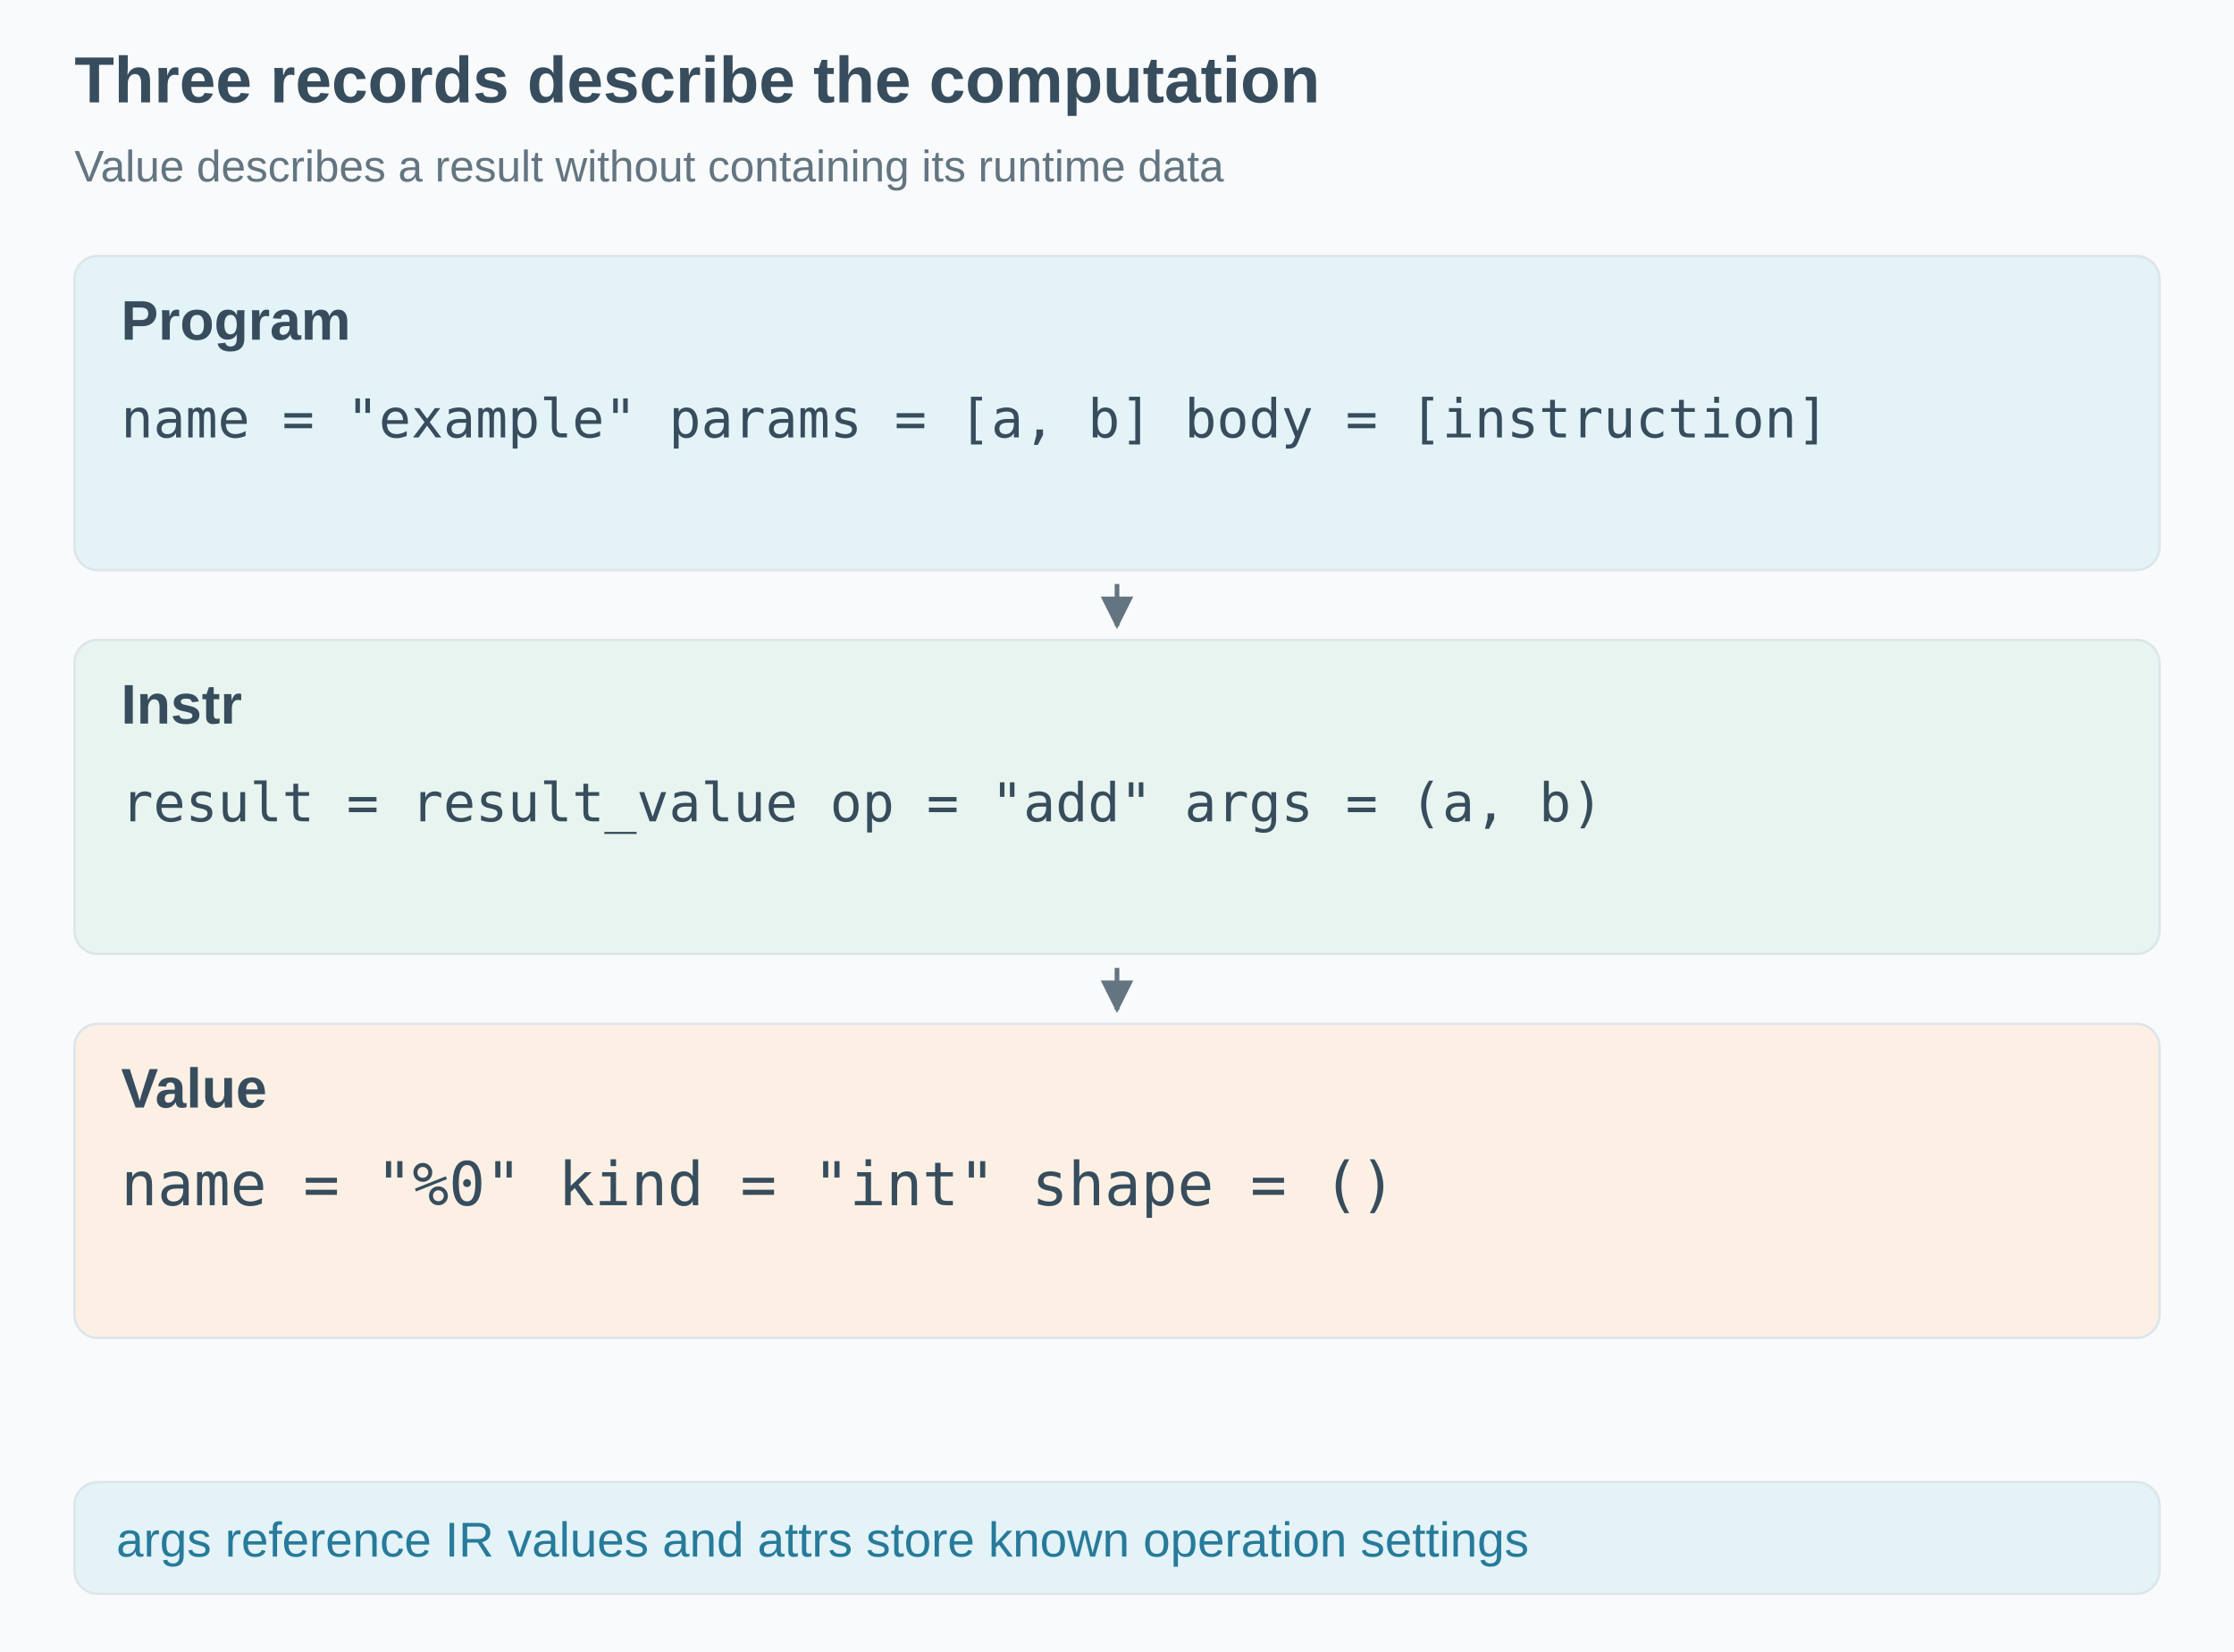
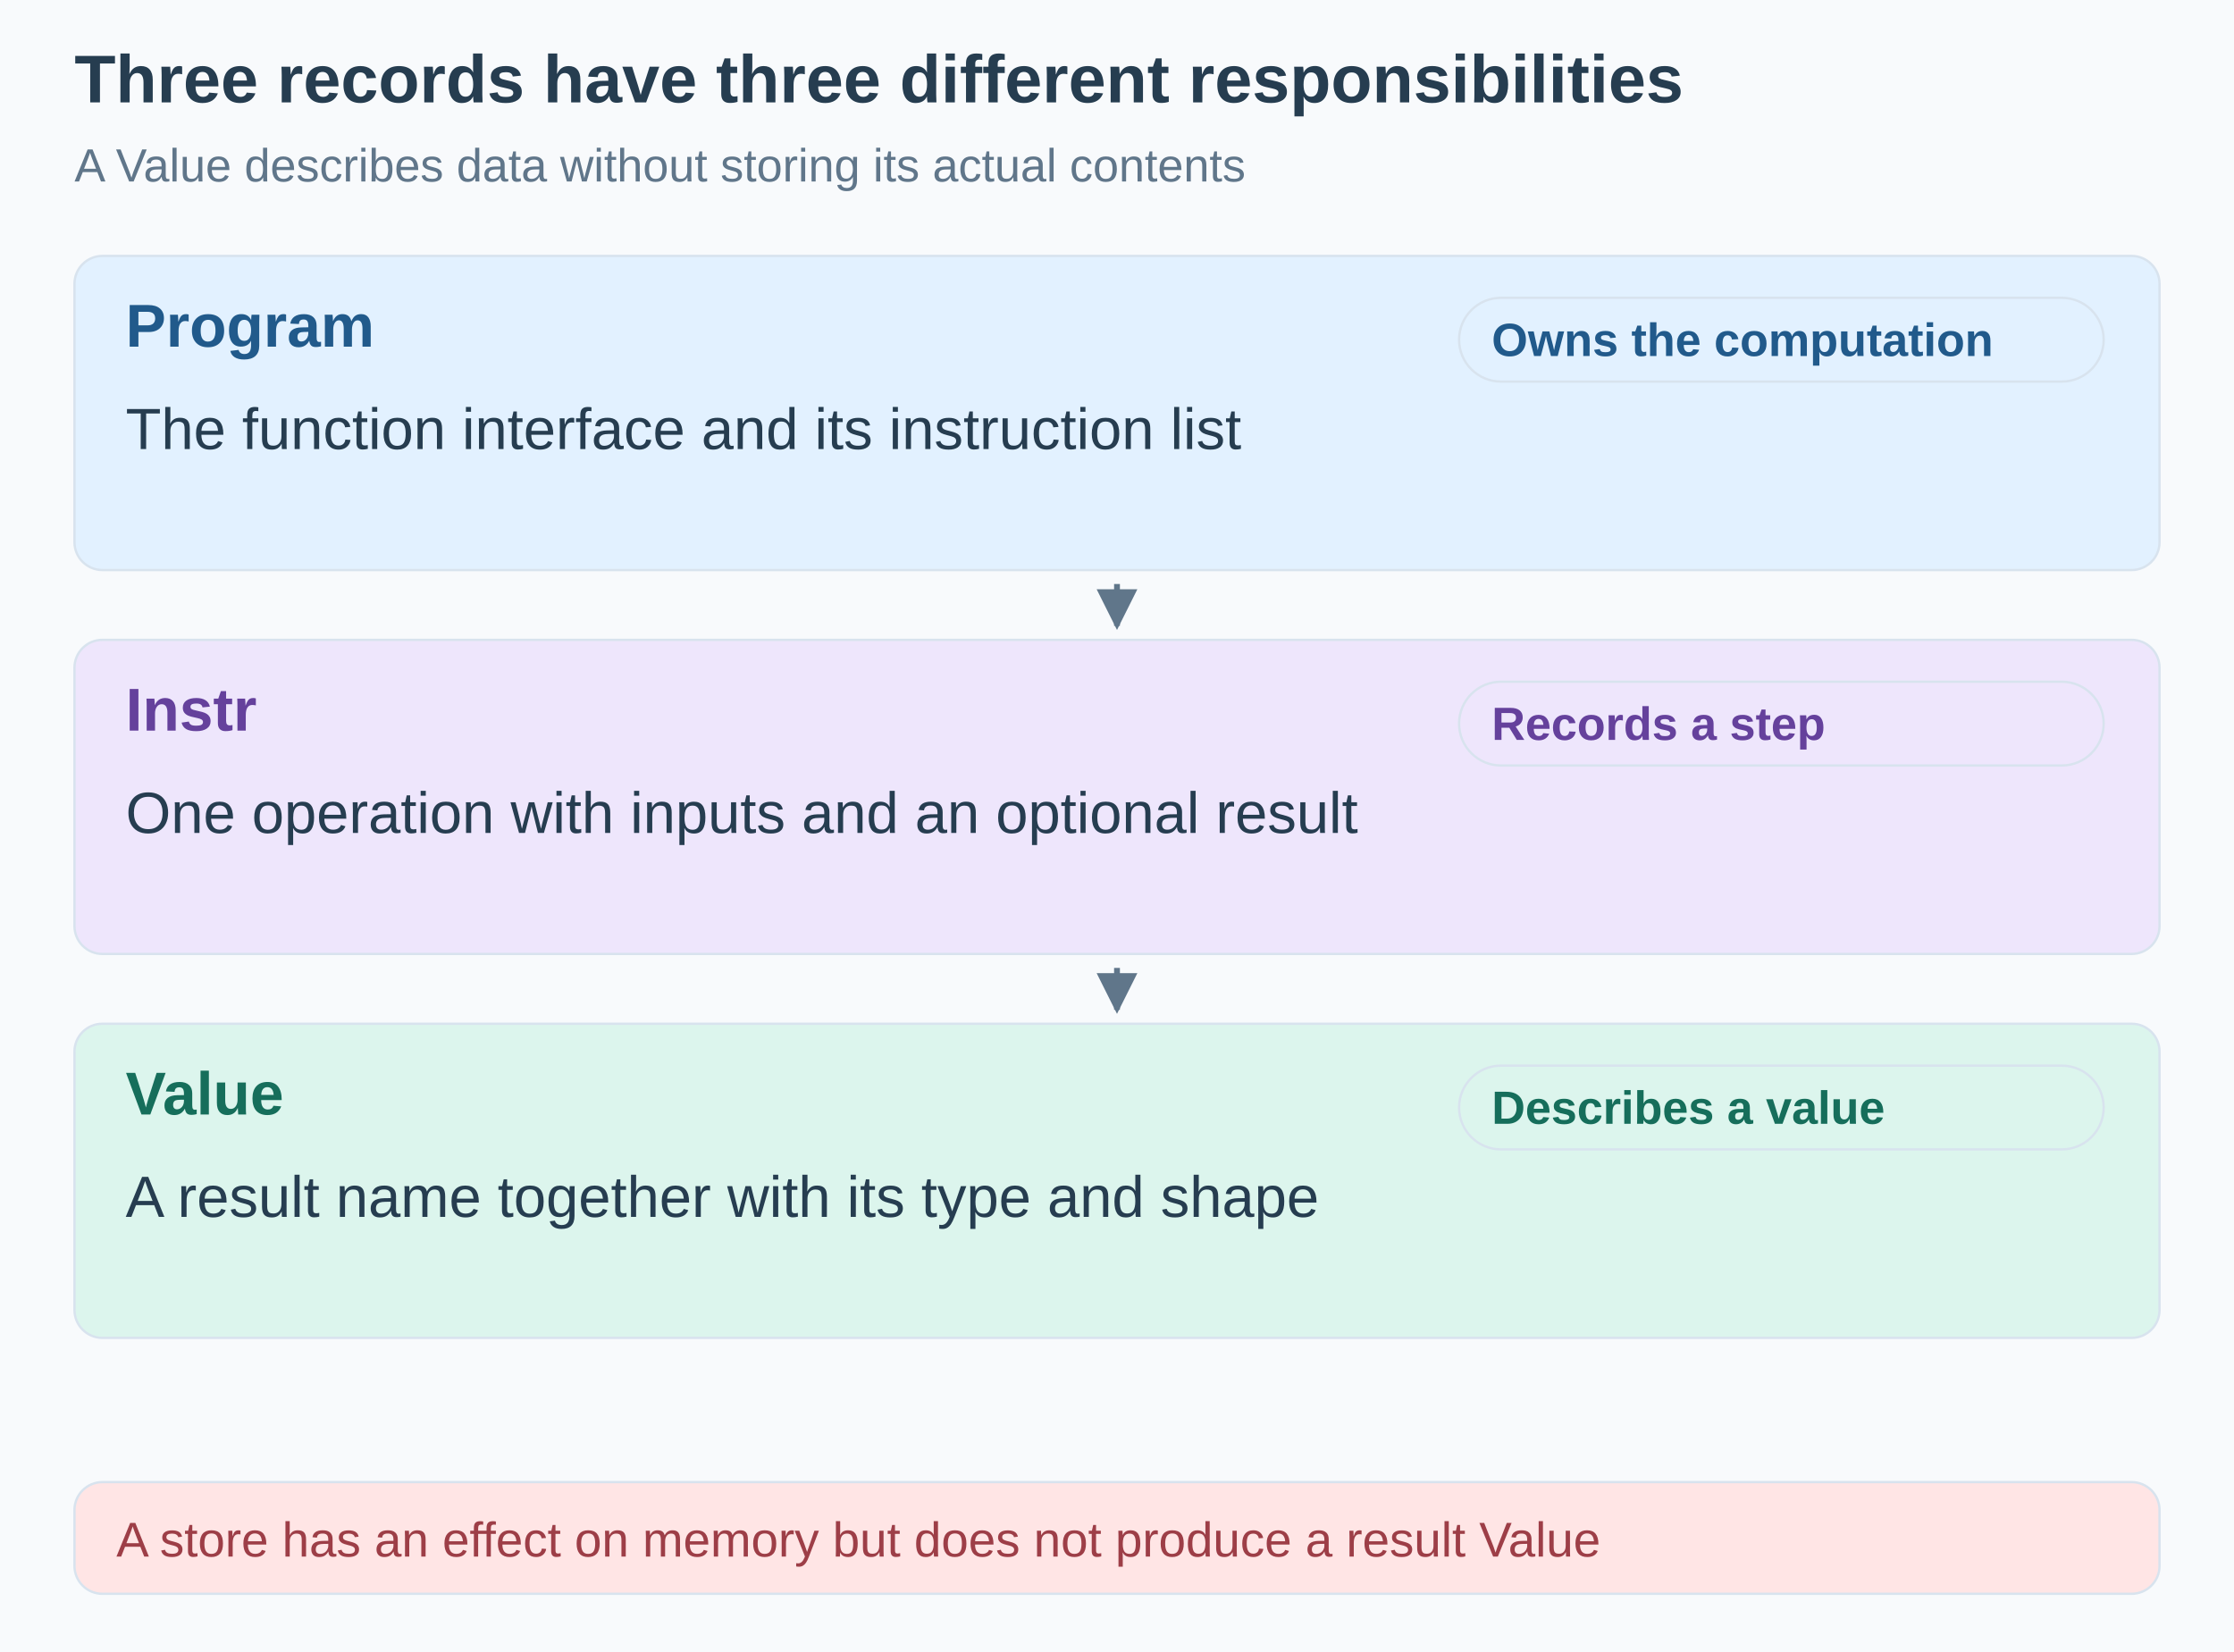
<svg xmlns="http://www.w3.org/2000/svg" width="960" height="710" viewBox="0 0 960 710" role="img" aria-labelledby="title desc">
  <defs>
    <marker id="arrow" viewBox="0 0 10 10" refX="9" refY="5" markerWidth="7" markerHeight="7" orient="auto-start-reverse">
-       <path d="M0 0L10 5L0 10Z" fill="#637580" />
+       <path d="M0 0L10 5L0 10Z" fill="#60768a" />
    </marker>
  </defs>
-   <style>text{font-family:Arial,Helvetica,sans-serif;fill:#374d5d}.code{font-family:Consolas,"DejaVu Sans Mono",monospace}</style>
-   <rect width="960" height="710" fill="#f8fafb" />
-   <text x="32" y="44" font-size="28" style="fill:#374d5d" font-weight="700">Three records describe the computation</text>
-   <text x="32" y="78" font-size="19" style="fill:#637580">Value describes a result without containing its runtime data</text>
-   <rect x="32" y="110" width="896" height="135" rx="10" fill="#e3f3f8" stroke="#dce5e9" />
-   <text x="52" y="146" font-size="24" style="fill:#374d5d" font-weight="700">Program</text>
-   <text x="52" y="188" font-size="23" style="fill:#374d5d" class="code">name = "example"    params = [a, b]    body = [instruction]</text>
-   <path d="M480 251L480 269" fill="none" stroke="#637580" stroke-width="2" marker-end="url(#arrow)" />
-   <rect x="32" y="275" width="896" height="135" rx="10" fill="#e8f4ef" stroke="#dce5e9" />
-   <text x="52" y="311" font-size="24" style="fill:#374d5d" font-weight="700">Instr</text>
-   <text x="52" y="353" font-size="23" style="fill:#374d5d" class="code">result = result_value    op = "add"    args = (a, b)</text>
-   <path d="M480 416L480 434" fill="none" stroke="#637580" stroke-width="2" marker-end="url(#arrow)" />
-   <rect x="32" y="440" width="896" height="135" rx="10" fill="#fcf0e5" stroke="#dce5e9" />
-   <text x="52" y="476" font-size="24" style="fill:#374d5d" font-weight="700">Value</text>
-   <text x="52" y="518" font-size="26" style="fill:#374d5d" class="code">name = "%0"    kind = "int"    shape = ()</text>
-   <rect x="32" y="637" width="896" height="48" rx="10" fill="#e3f3f8" stroke="#dce5e9" />
-   <text x="50" y="669" font-size="21" style="fill:#277a9a">args reference IR values and attrs store known operation settings</text>
+   <style>text{font-family:Arial,Helvetica,sans-serif}.code{font-family:Consolas,"DejaVu Sans Mono",monospace}</style>
+   <rect width="960" height="710" fill="#f8fafc" />
+   <text x="32" y="44" font-size="29" fill="#263d50" font-weight="700">Three records have three different responsibilities</text>
+   <text x="32" y="78" font-size="20" fill="#60768a">A Value describes data without storing its actual contents</text>
+   <rect x="32" y="110" width="896" height="135" rx="12" fill="#e2f1ff" stroke="#d8e3ee" />
+   <text x="54" y="149" font-size="26" fill="#215a8b" font-weight="700">Program</text>
+   <text x="54" y="193" font-size="25" fill="#263d50">The function interface and its instruction list</text>
+   <rect x="627" y="128" width="277" height="36" rx="18" fill="#e2f1ff" stroke="#d8e3ee" />
+   <text x="641" y="153" font-size="20" fill="#215a8b" font-weight="700">Owns the computation</text>
+   <rect x="32" y="275" width="896" height="135" rx="12" fill="#eee6fc" stroke="#d8e3ee" />
+   <text x="54" y="314" font-size="26" fill="#65419c" font-weight="700">Instr</text>
+   <text x="54" y="358" font-size="25" fill="#263d50">One operation with inputs and an optional result</text>
+   <rect x="627" y="293" width="277" height="36" rx="18" fill="#eee6fc" stroke="#d8e3ee" />
+   <text x="641" y="318" font-size="20" fill="#65419c" font-weight="700">Records a step</text>
+   <rect x="32" y="440" width="896" height="135" rx="12" fill="#dcf5ed" stroke="#d8e3ee" />
+   <text x="54" y="479" font-size="26" fill="#166e5b" font-weight="700">Value</text>
+   <text x="54" y="523" font-size="25" fill="#263d50">A result name together with its type and shape</text>
+   <rect x="627" y="458" width="277" height="36" rx="18" fill="#dcf5ed" stroke="#d8e3ee" />
+   <text x="641" y="483" font-size="20" fill="#166e5b" font-weight="700">Describes a value</text>
+   <path d="M480 251L480 269" stroke="#60768a" stroke-width="2.5" fill="none" marker-end="url(#arrow)" />
+   <path d="M480 416L480 434" stroke="#60768a" stroke-width="2.5" fill="none" marker-end="url(#arrow)" />
+   <rect x="32" y="637" width="896" height="48" rx="12" fill="#ffe5e5" stroke="#d8e3ee" />
+   <text x="50" y="669" font-size="21" fill="#9d3e47">A store has an effect on memory but does not produce a result Value</text>
</svg>
